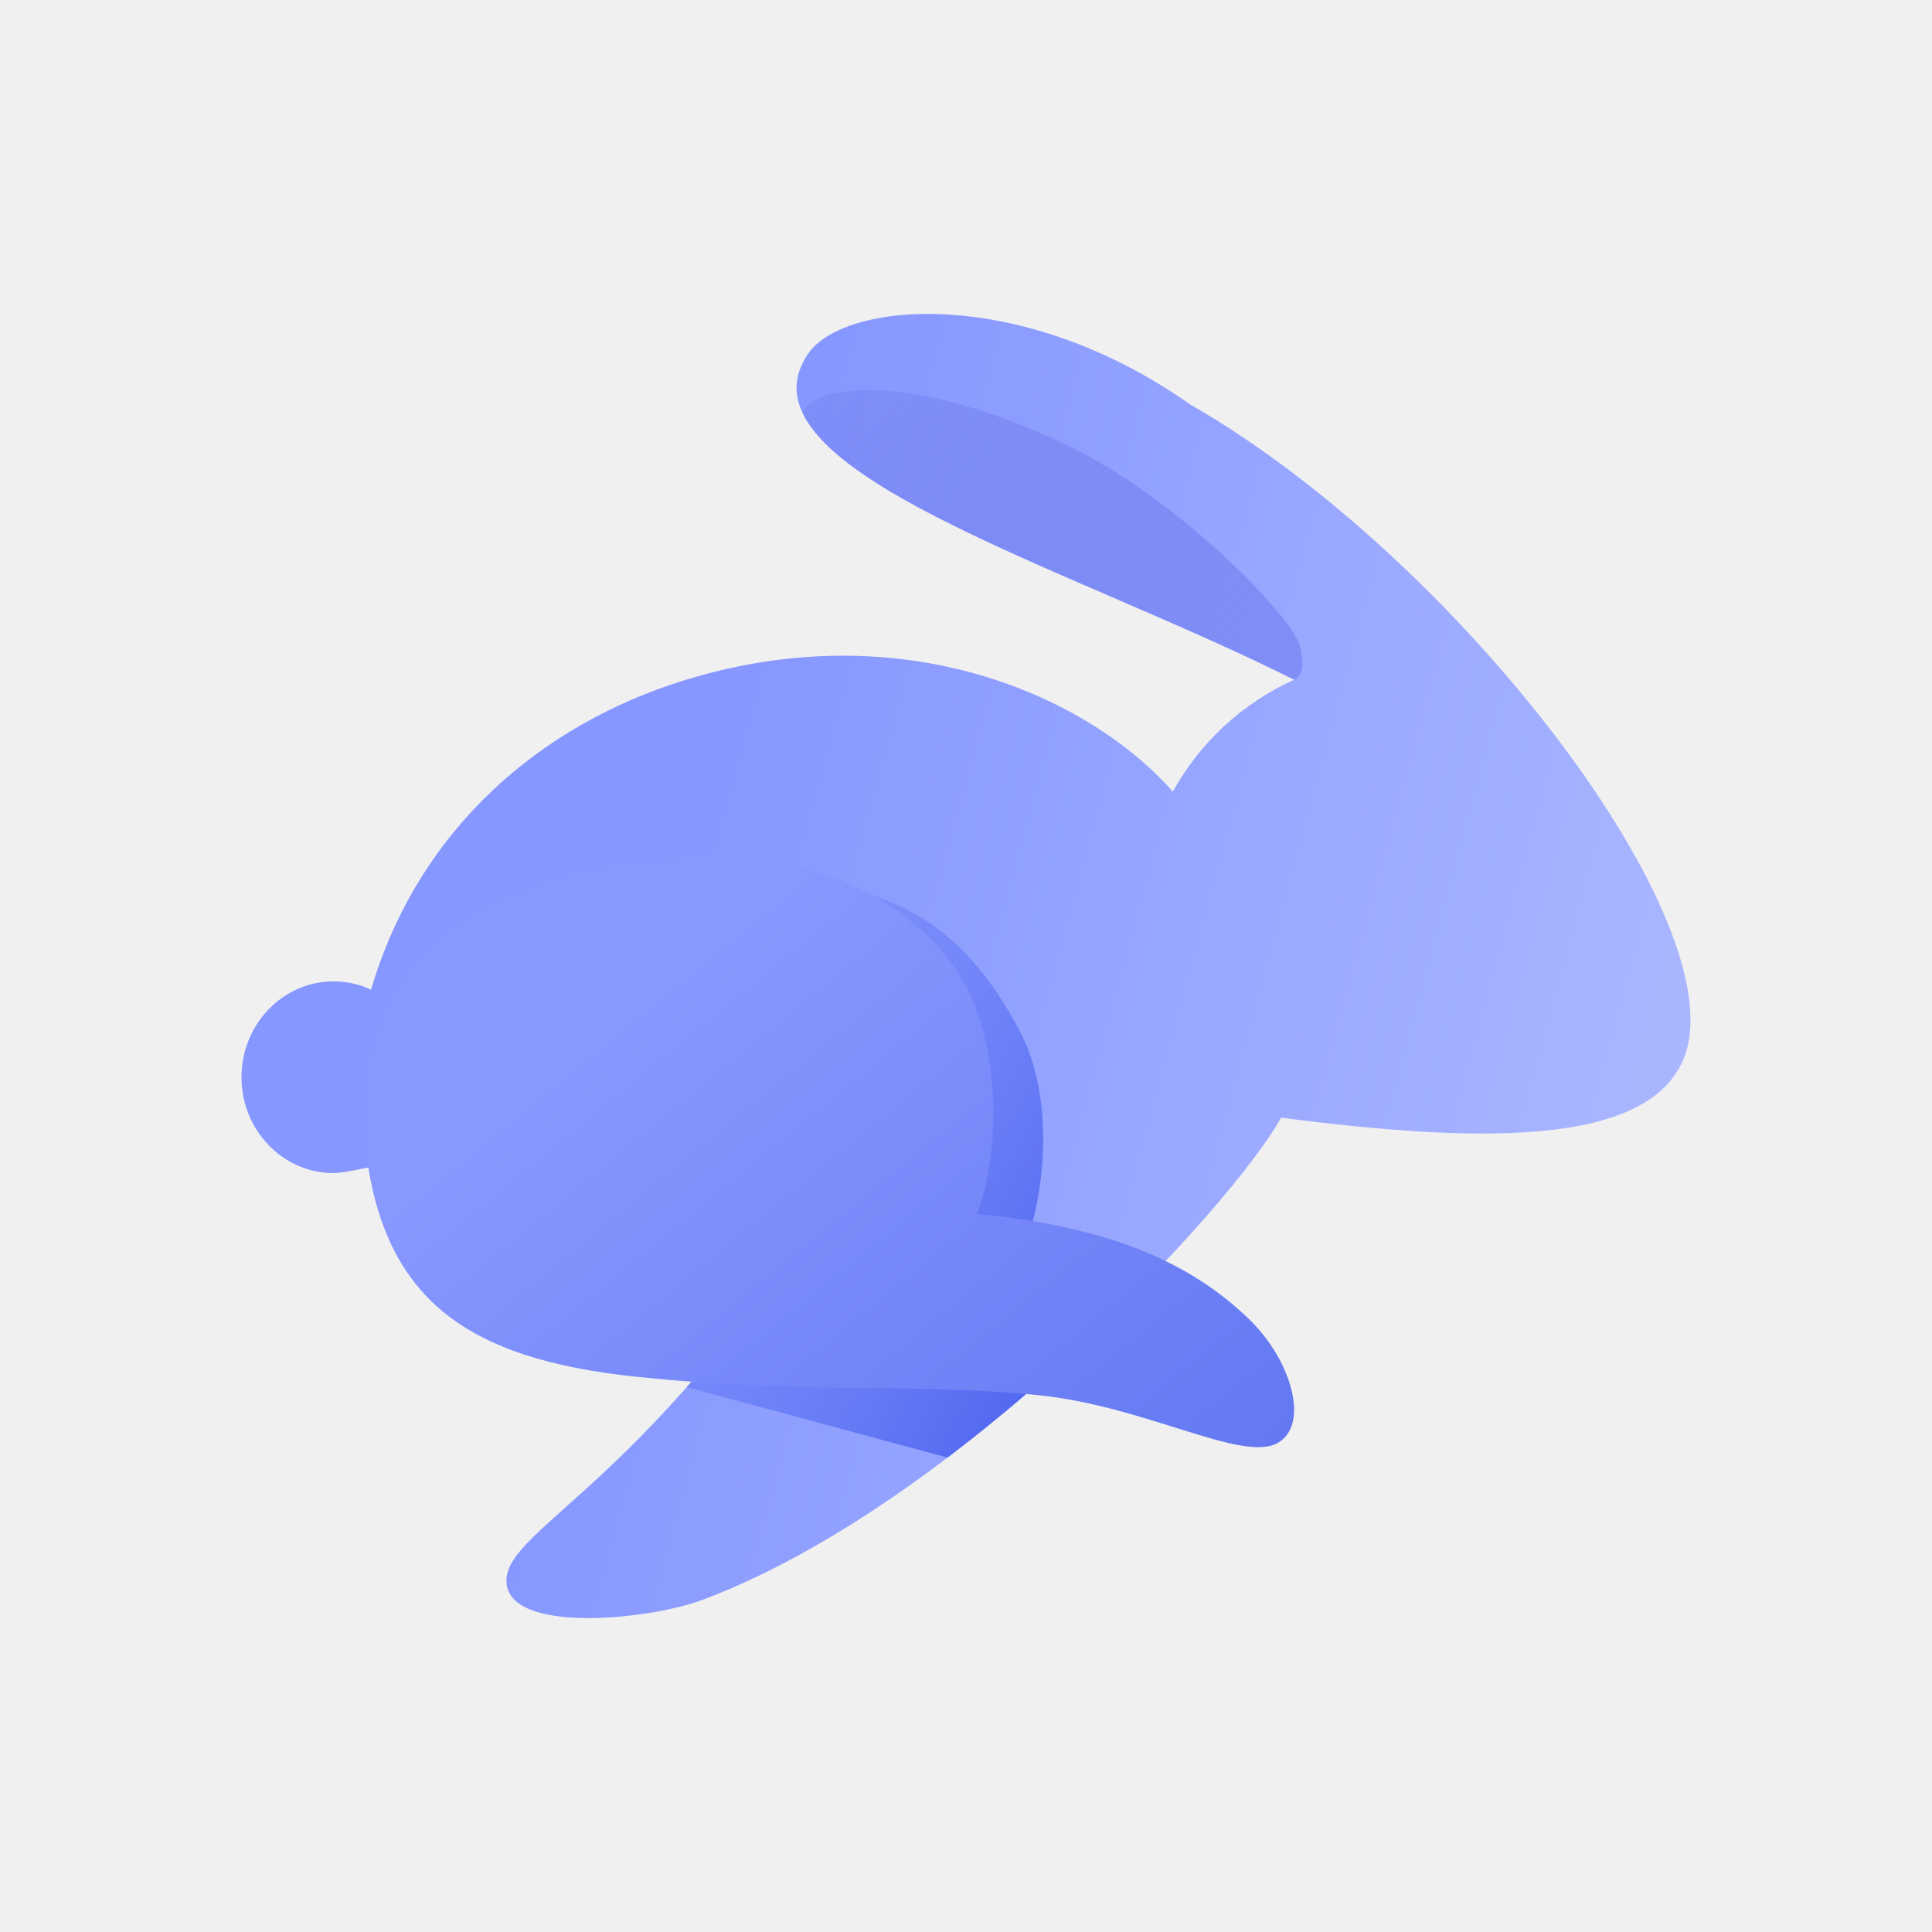
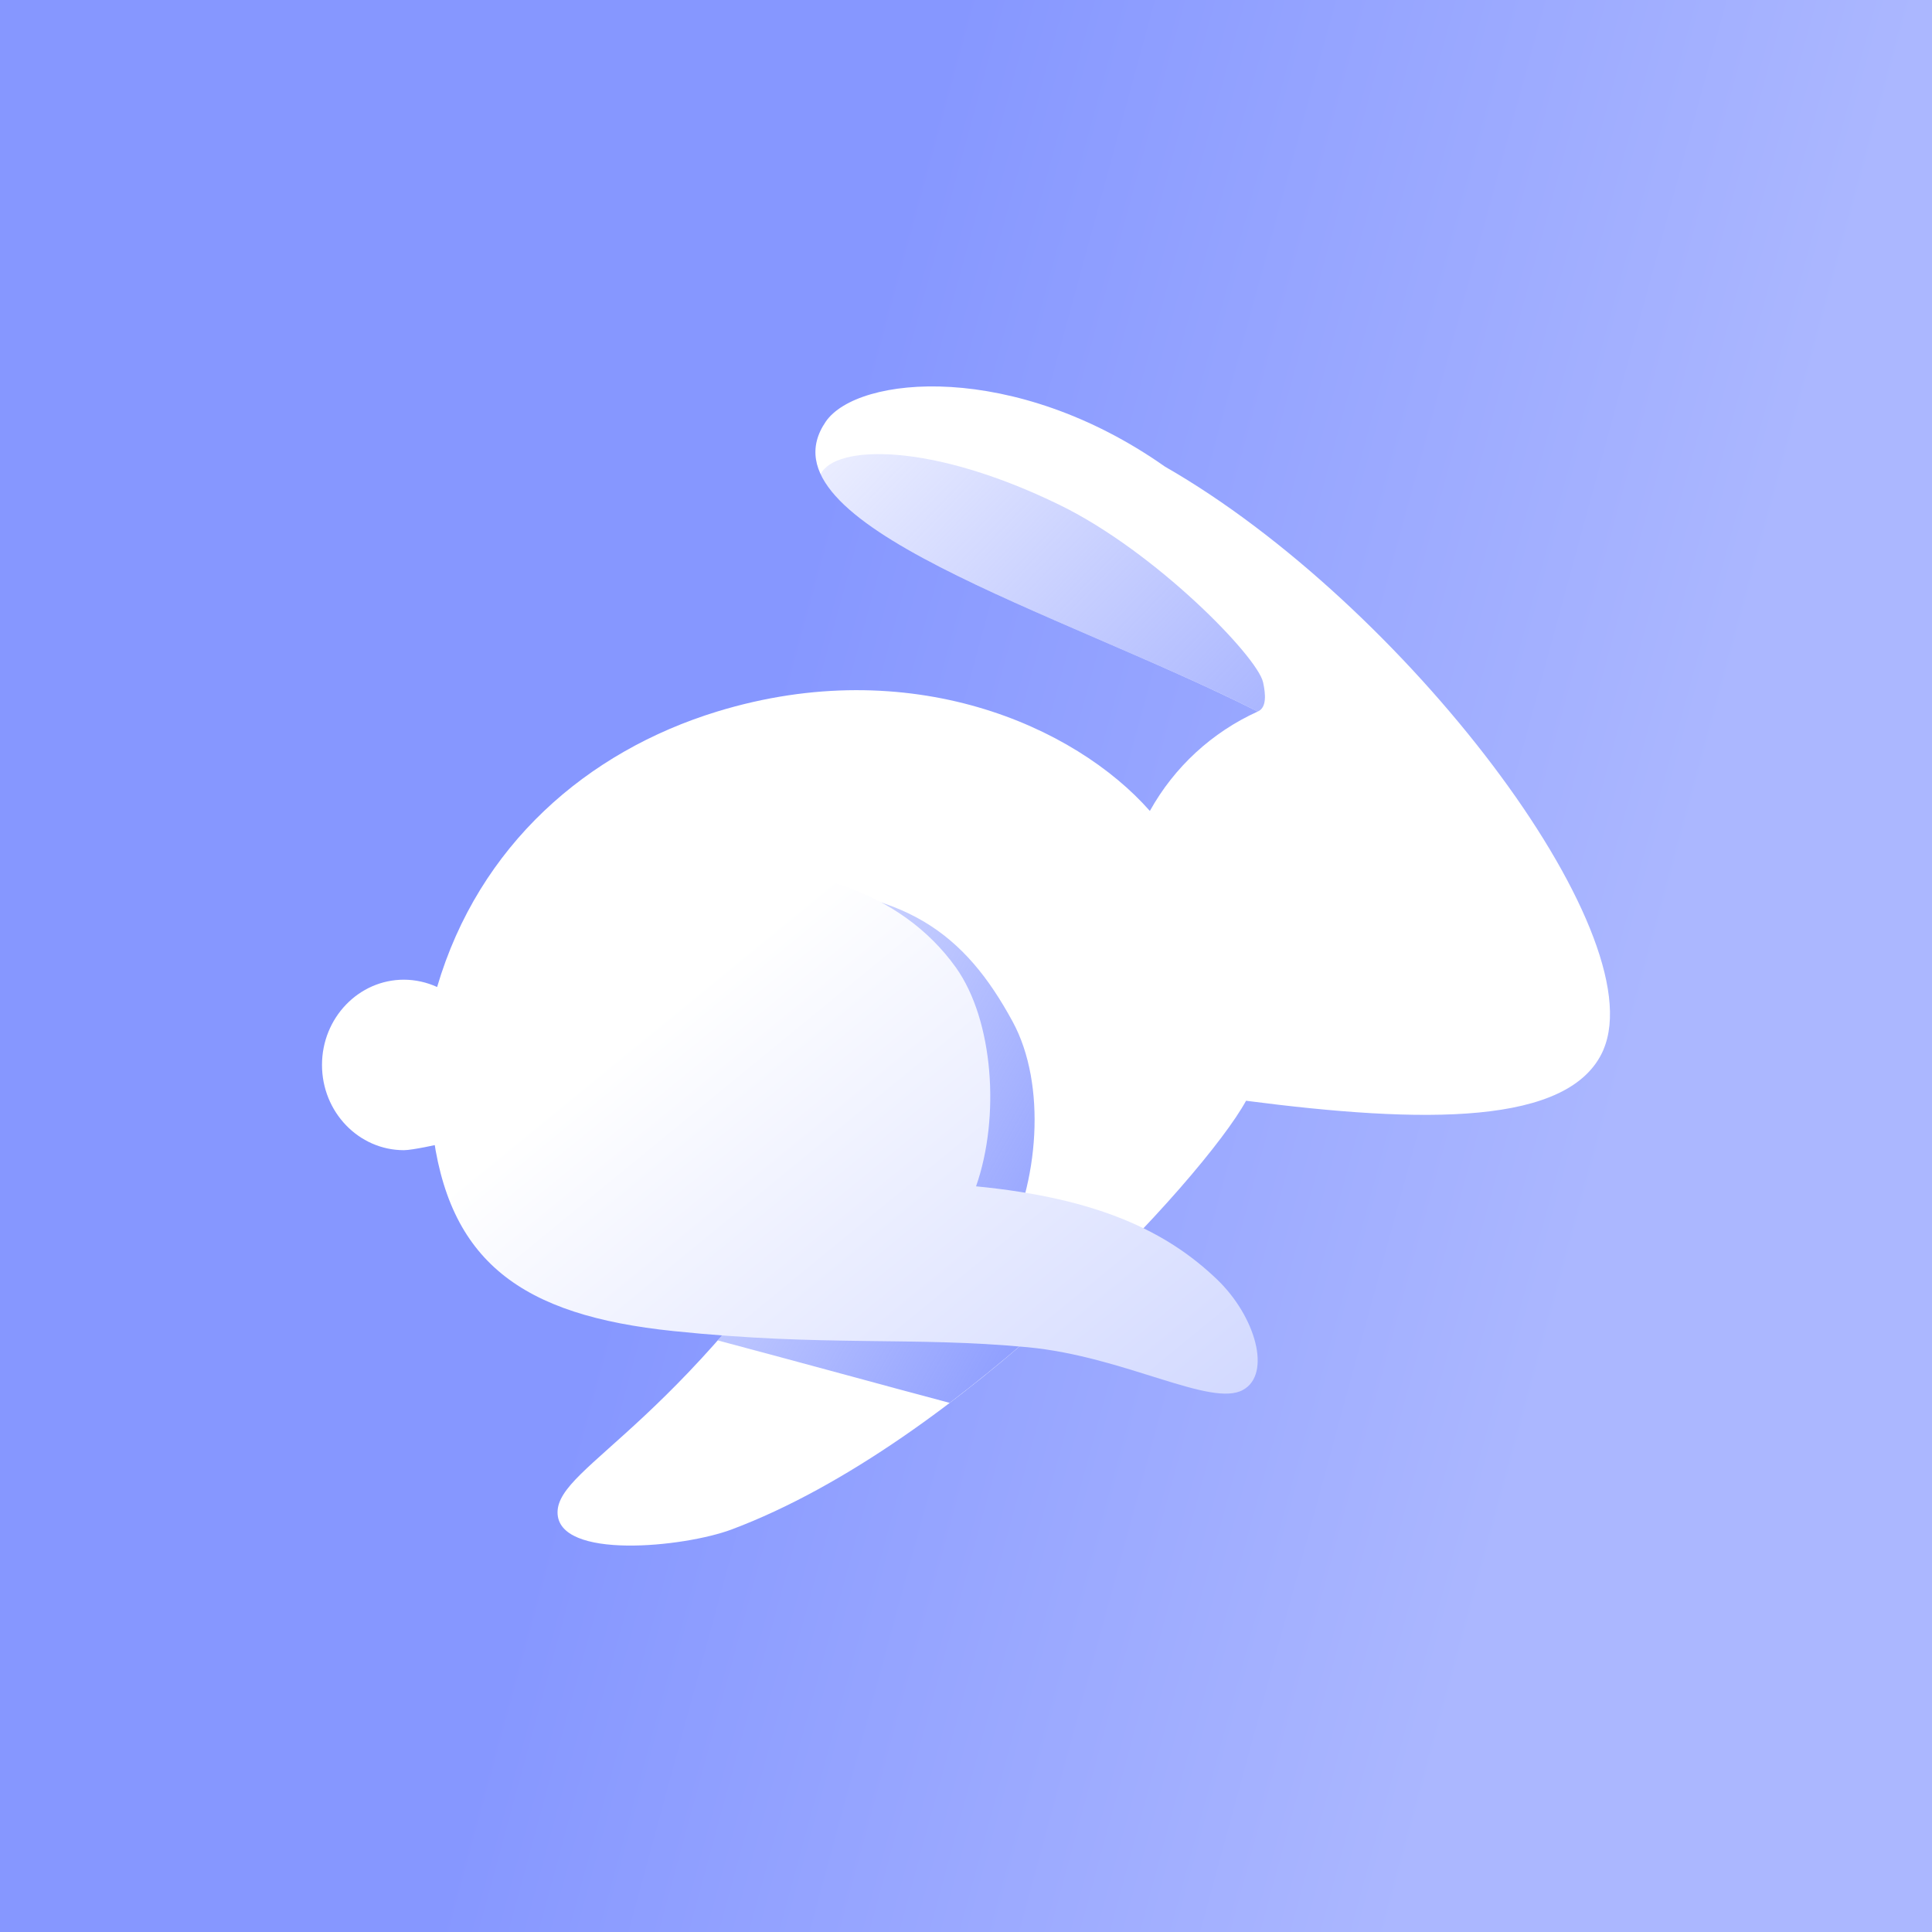
<svg xmlns="http://www.w3.org/2000/svg" width="24" height="24" fill="none" viewBox="0 0 24 24" class="web3icons">
-   <path fill="url(#rabby__a)" d="M20.908 13.17c.707-1.644-2.788-6.235-6.127-8.148-2.105-1.482-4.298-1.279-4.742-.628-.975 1.428 3.228 2.638 6.038 4.05a3.25 3.25 0 0 0-1.508 1.39c-1.048-1.19-3.347-2.216-6.046-1.39-1.819.556-3.33 1.868-3.914 3.85a1.1 1.1 0 0 0-.464-.103c-.632 0-1.145.533-1.145 1.191s.513 1.191 1.145 1.191c.117 0 .483-.081.483-.081l5.855.044c-2.341 3.865-4.192 4.43-4.192 5.1s1.77.488 2.436.238c3.182-1.195 6.6-4.919 7.187-5.99 2.463.32 4.533.357 4.994-.715" />
-   <path fill="url(#rabby__b)" fill-rule="evenodd" d="M16.077 8.444c.13-.053.11-.253.074-.41-.082-.362-1.5-1.82-2.833-2.473-1.815-.89-3.152-.843-3.35-.433.37.788 2.085 1.529 3.875 2.302.764.33 1.541.666 2.234 1.014" clip-rule="evenodd" />
-   <path fill="url(#rabby__c)" fill-rule="evenodd" d="M13.774 16.38c-.367-.145-.782-.28-1.254-.4.503-.937.609-2.322.134-3.199-.666-1.229-1.503-1.883-3.446-1.883-1.07 0-3.947.374-3.998 2.874q-.009.393.018.724l5.255.04a18.7 18.7 0 0 1-1.953 2.696c.698.186 1.273.342 1.802.486.501.136.96.26 1.44.388a22 22 0 0 0 2.002-1.726" clip-rule="evenodd" />
-   <path fill="url(#rabby__d)" d="M4.539 14.24c.215 1.898 1.252 2.642 3.371 2.863 2.12.22 3.335.072 4.954.225 1.352.128 2.559.845 3.006.598.403-.223.178-1.029-.361-1.546-.7-.67-1.667-1.135-3.369-1.3.34-.967.244-2.322-.282-3.06-.762-1.065-2.168-1.547-3.948-1.337-1.859.22-3.64 1.173-3.371 3.556" />
+   <g clip-path="url(#rabby__a)">
+     <path fill="url(#rabby__b)" d="M24 0H0v24h24z" />
+     <path fill="url(#rabby__c)" d="M19.918 13.04c.629-1.461-2.478-5.543-5.446-7.243-1.87-1.317-3.82-1.136-4.215-.558-.866 1.27 2.869 2.345 5.367 3.6a2.9 2.9 0 0 0-1.34 1.235c-.932-1.058-2.976-1.969-5.375-1.235-1.616.495-2.96 1.66-3.479 3.422a1 1 0 0 0-.412-.091c-.562 0-1.018.474-1.018 1.059s.456 1.059 1.018 1.059c.104 0 .43-.073.43-.073l5.204.04c-2.082 3.435-3.726 3.937-3.726 4.532s1.573.434 2.164.212c2.83-1.062 5.868-4.372 6.389-5.325 2.19.284 4.03.318 4.44-.634" />
+     <path fill="url(#rabby__d)" fill-rule="evenodd" d="M15.624 8.839c.116-.048.097-.225.066-.365-.073-.321-1.334-1.617-2.518-2.197-1.614-.791-2.802-.75-2.978-.386.329.701 1.853 1.36 3.444 2.047.679.293 1.37.591 1.986.901" clip-rule="evenodd" />
+     <path fill="url(#rabby__e)" fill-rule="evenodd" d="M13.576 15.894a9 9 0 0 0-1.114-.357c.447-.832.541-2.064.119-2.843-.592-1.092-1.336-1.674-3.063-1.674-.95 0-3.508.333-3.554 2.555q-.008.349.016.644l4.672.035a16.7 16.7 0 0 1-1.736 2.397c.62.165 1.131.304 1.601.431.446.121.854.232 1.28.345a20 20 0 0 0 1.78-1.533" clip-rule="evenodd" />
+     <path fill="url(#rabby__f)" d="M5.368 13.99c.19 1.688 1.113 2.35 2.997 2.545 1.884.196 2.964.065 4.403.201 1.202.114 2.275.751 2.673.53.358-.197.157-.913-.322-1.372-.621-.596-1.481-1.01-2.994-1.157.301-.859.217-2.063-.251-2.719-.678-.947-1.927-1.376-3.51-1.189-1.652.196-3.235 1.043-2.996 3.161" />
+   </g>
  <defs>
-     <linearGradient id="rabby__a" x1="8.311" x2="20.827" y1="11.714" y2="15.125" gradientUnits="userSpaceOnUse">
+     <linearGradient id="rabby__b" x1="8.721" x2="19.846" y1="11.746" y2="14.778" gradientUnits="userSpaceOnUse">
      <stop stop-color="#8697FF" />
      <stop offset="1" stop-color="#ABB7FF" />
    </linearGradient>
-     <linearGradient id="rabby__b" x1="18.66" x2="9.323" y1="11.468" y2="2.473" gradientUnits="userSpaceOnUse">
+     <linearGradient id="rabby__c" x1="8.721" x2="19.846" y1="11.746" y2="14.778" gradientUnits="userSpaceOnUse">
+       <stop stop-color="#fff" />
+       <stop offset="1" stop-color="#fff" />
+     </linearGradient>
+     <linearGradient id="rabby__d" x1="17.92" x2="9.621" y1="11.527" y2="3.531" gradientUnits="userSpaceOnUse">
      <stop stop-color="#8697FF" />
-       <stop offset="1" stop-color="#5156D8" stop-opacity="0" />
-     </linearGradient>
-     <linearGradient id="rabby__c" x1="14.023" x2="5.231" y1="16.707" y2="11.849" gradientUnits="userSpaceOnUse">
-       <stop stop-color="#465EED" />
      <stop offset="1" stop-color="#8697FF" stop-opacity="0" />
    </linearGradient>
-     <linearGradient id="rabby__d" x1="9.054" x2="15.173" y1="11.617" y2="19.089" gradientUnits="userSpaceOnUse">
-       <stop stop-color="#8898FF" />
-       <stop offset=".984" stop-color="#6277F1" />
+     <linearGradient id="rabby__e" x1="13.799" x2="5.983" y1="16.184" y2="11.865" gradientUnits="userSpaceOnUse">
+       <stop stop-color="#8697FF" />
+       <stop offset="1" stop-color="#8697FF" stop-opacity="0" />
    </linearGradient>
+     <linearGradient id="rabby__f" x1="9.382" x2="14.821" y1="11.66" y2="18.301" gradientUnits="userSpaceOnUse">
+       <stop stop-color="#fff" />
+       <stop offset=".984" stop-color="#D1D8FF" />
+     </linearGradient>
+     <clipPath id="rabby__a">
+       <path fill="#fff" d="M0 0h24v24H0z" />
+     </clipPath>
  </defs>
</svg>
